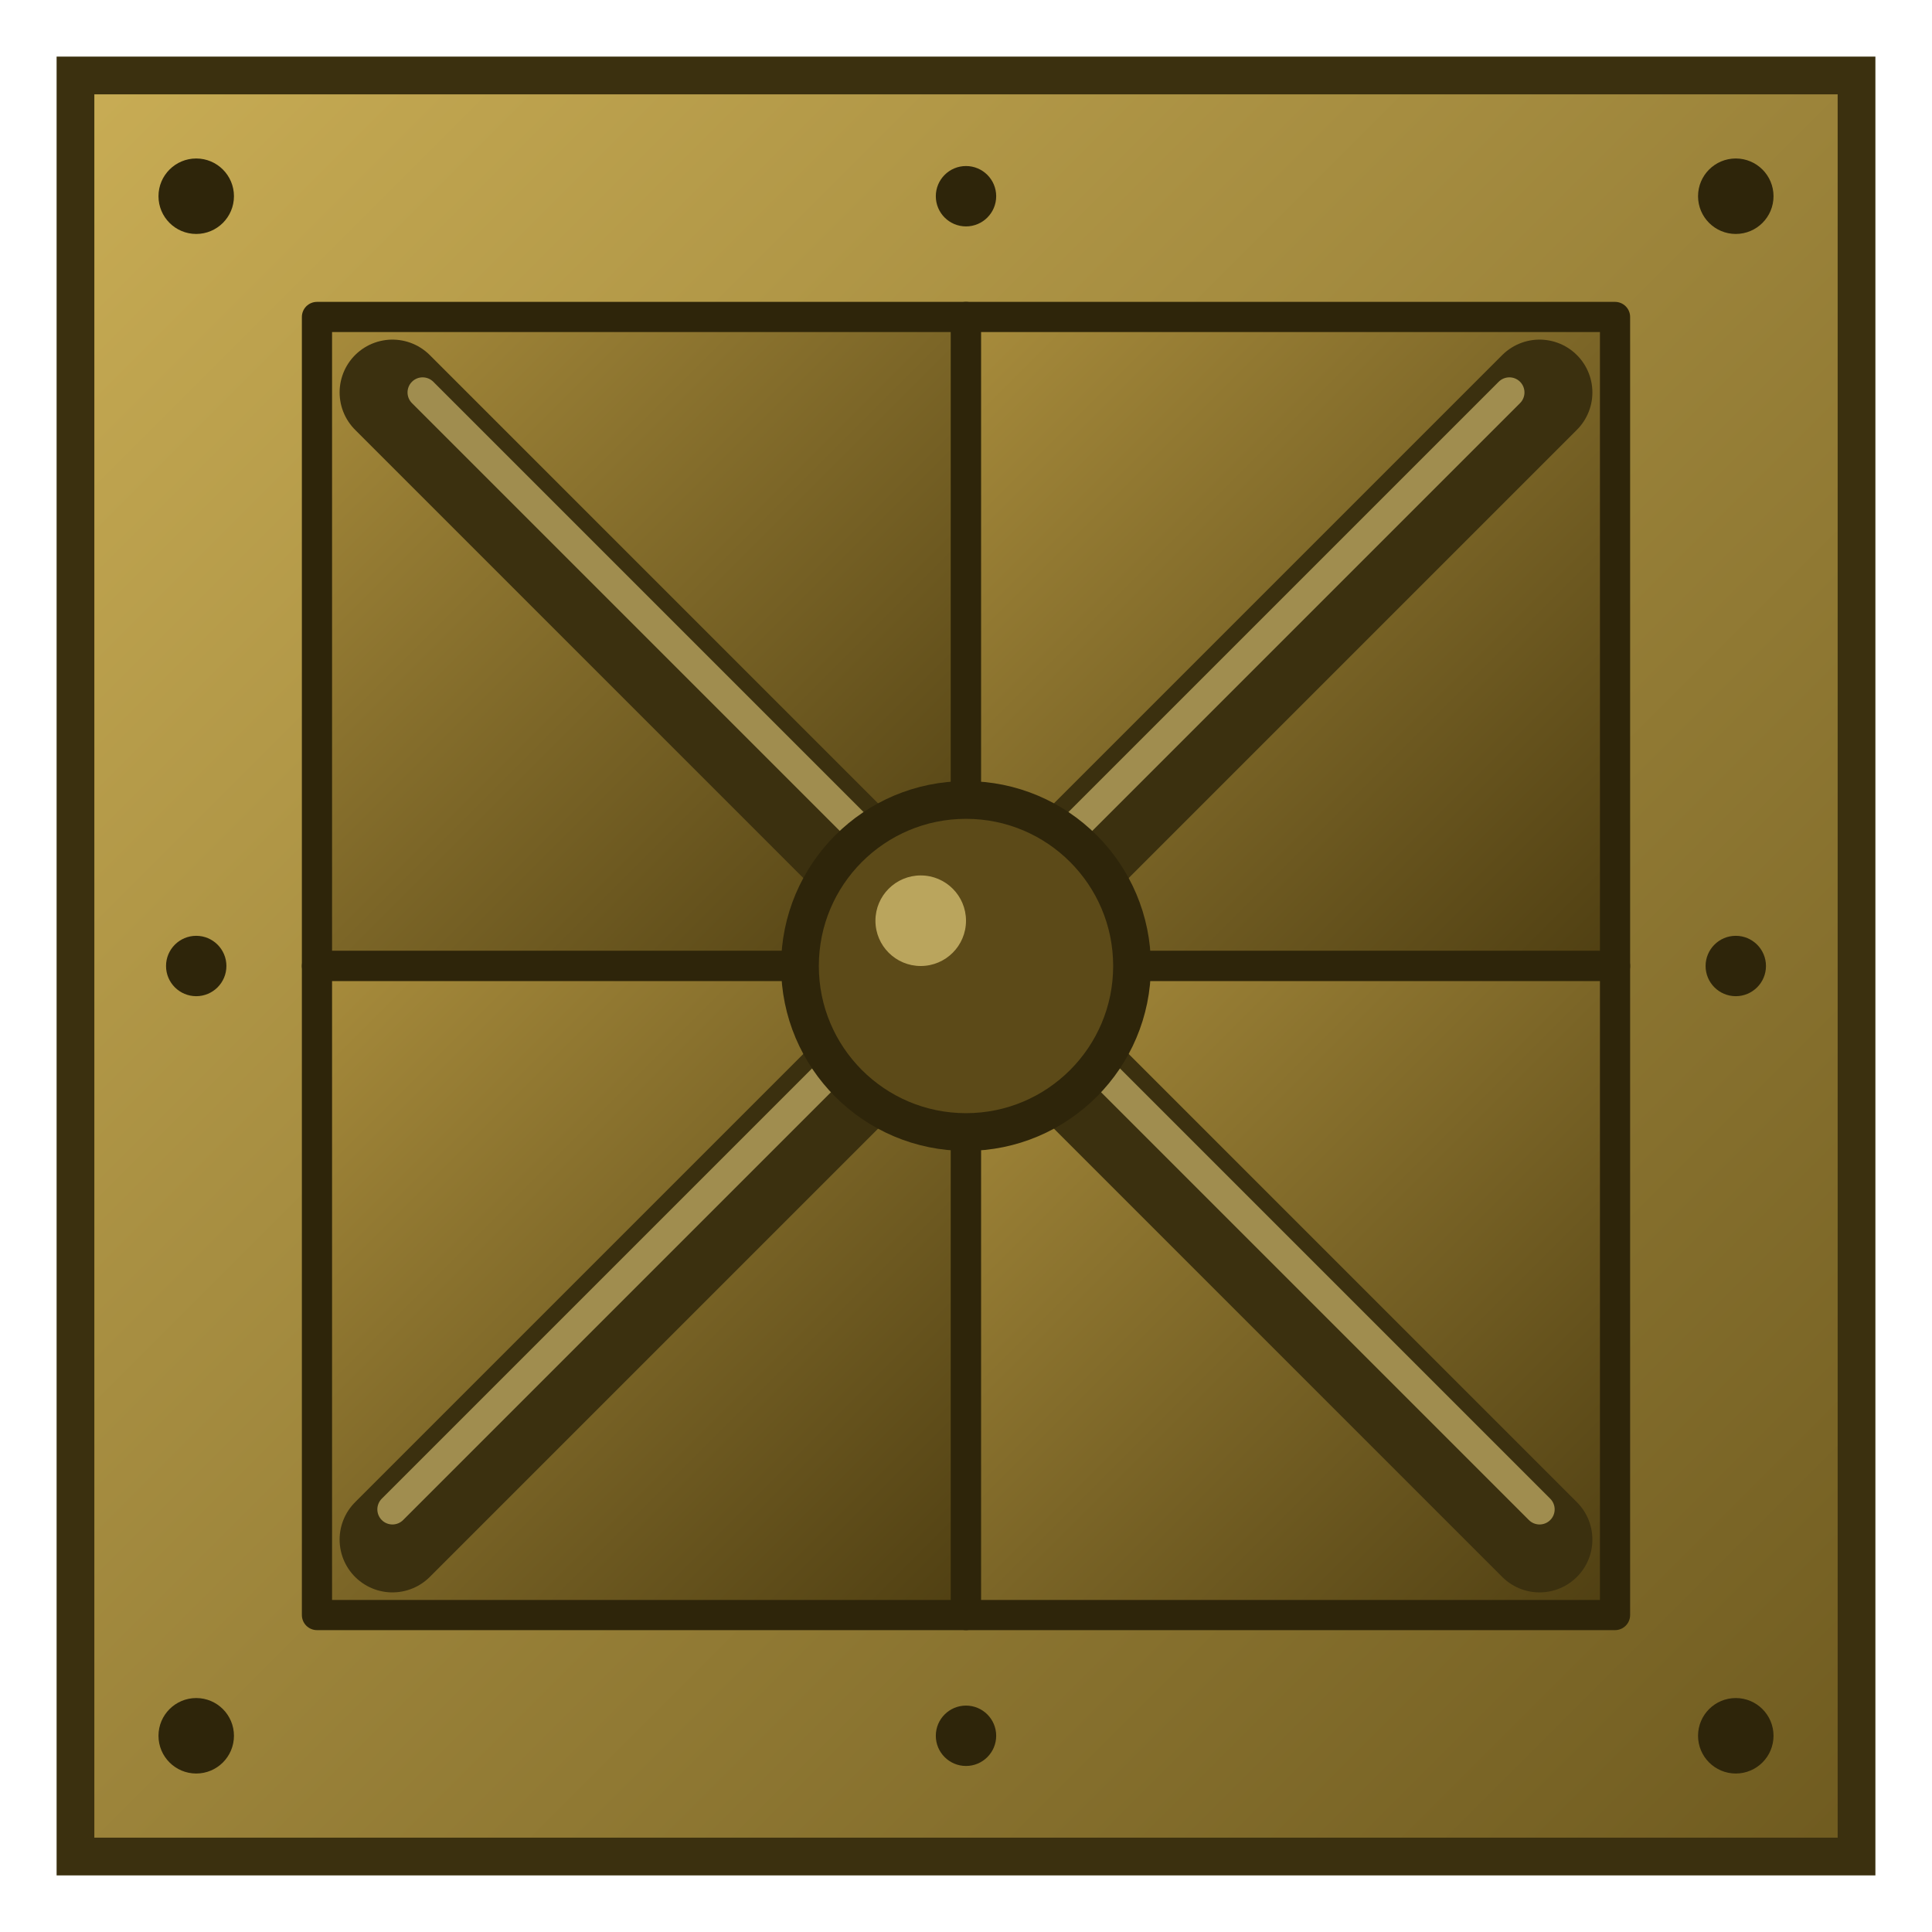
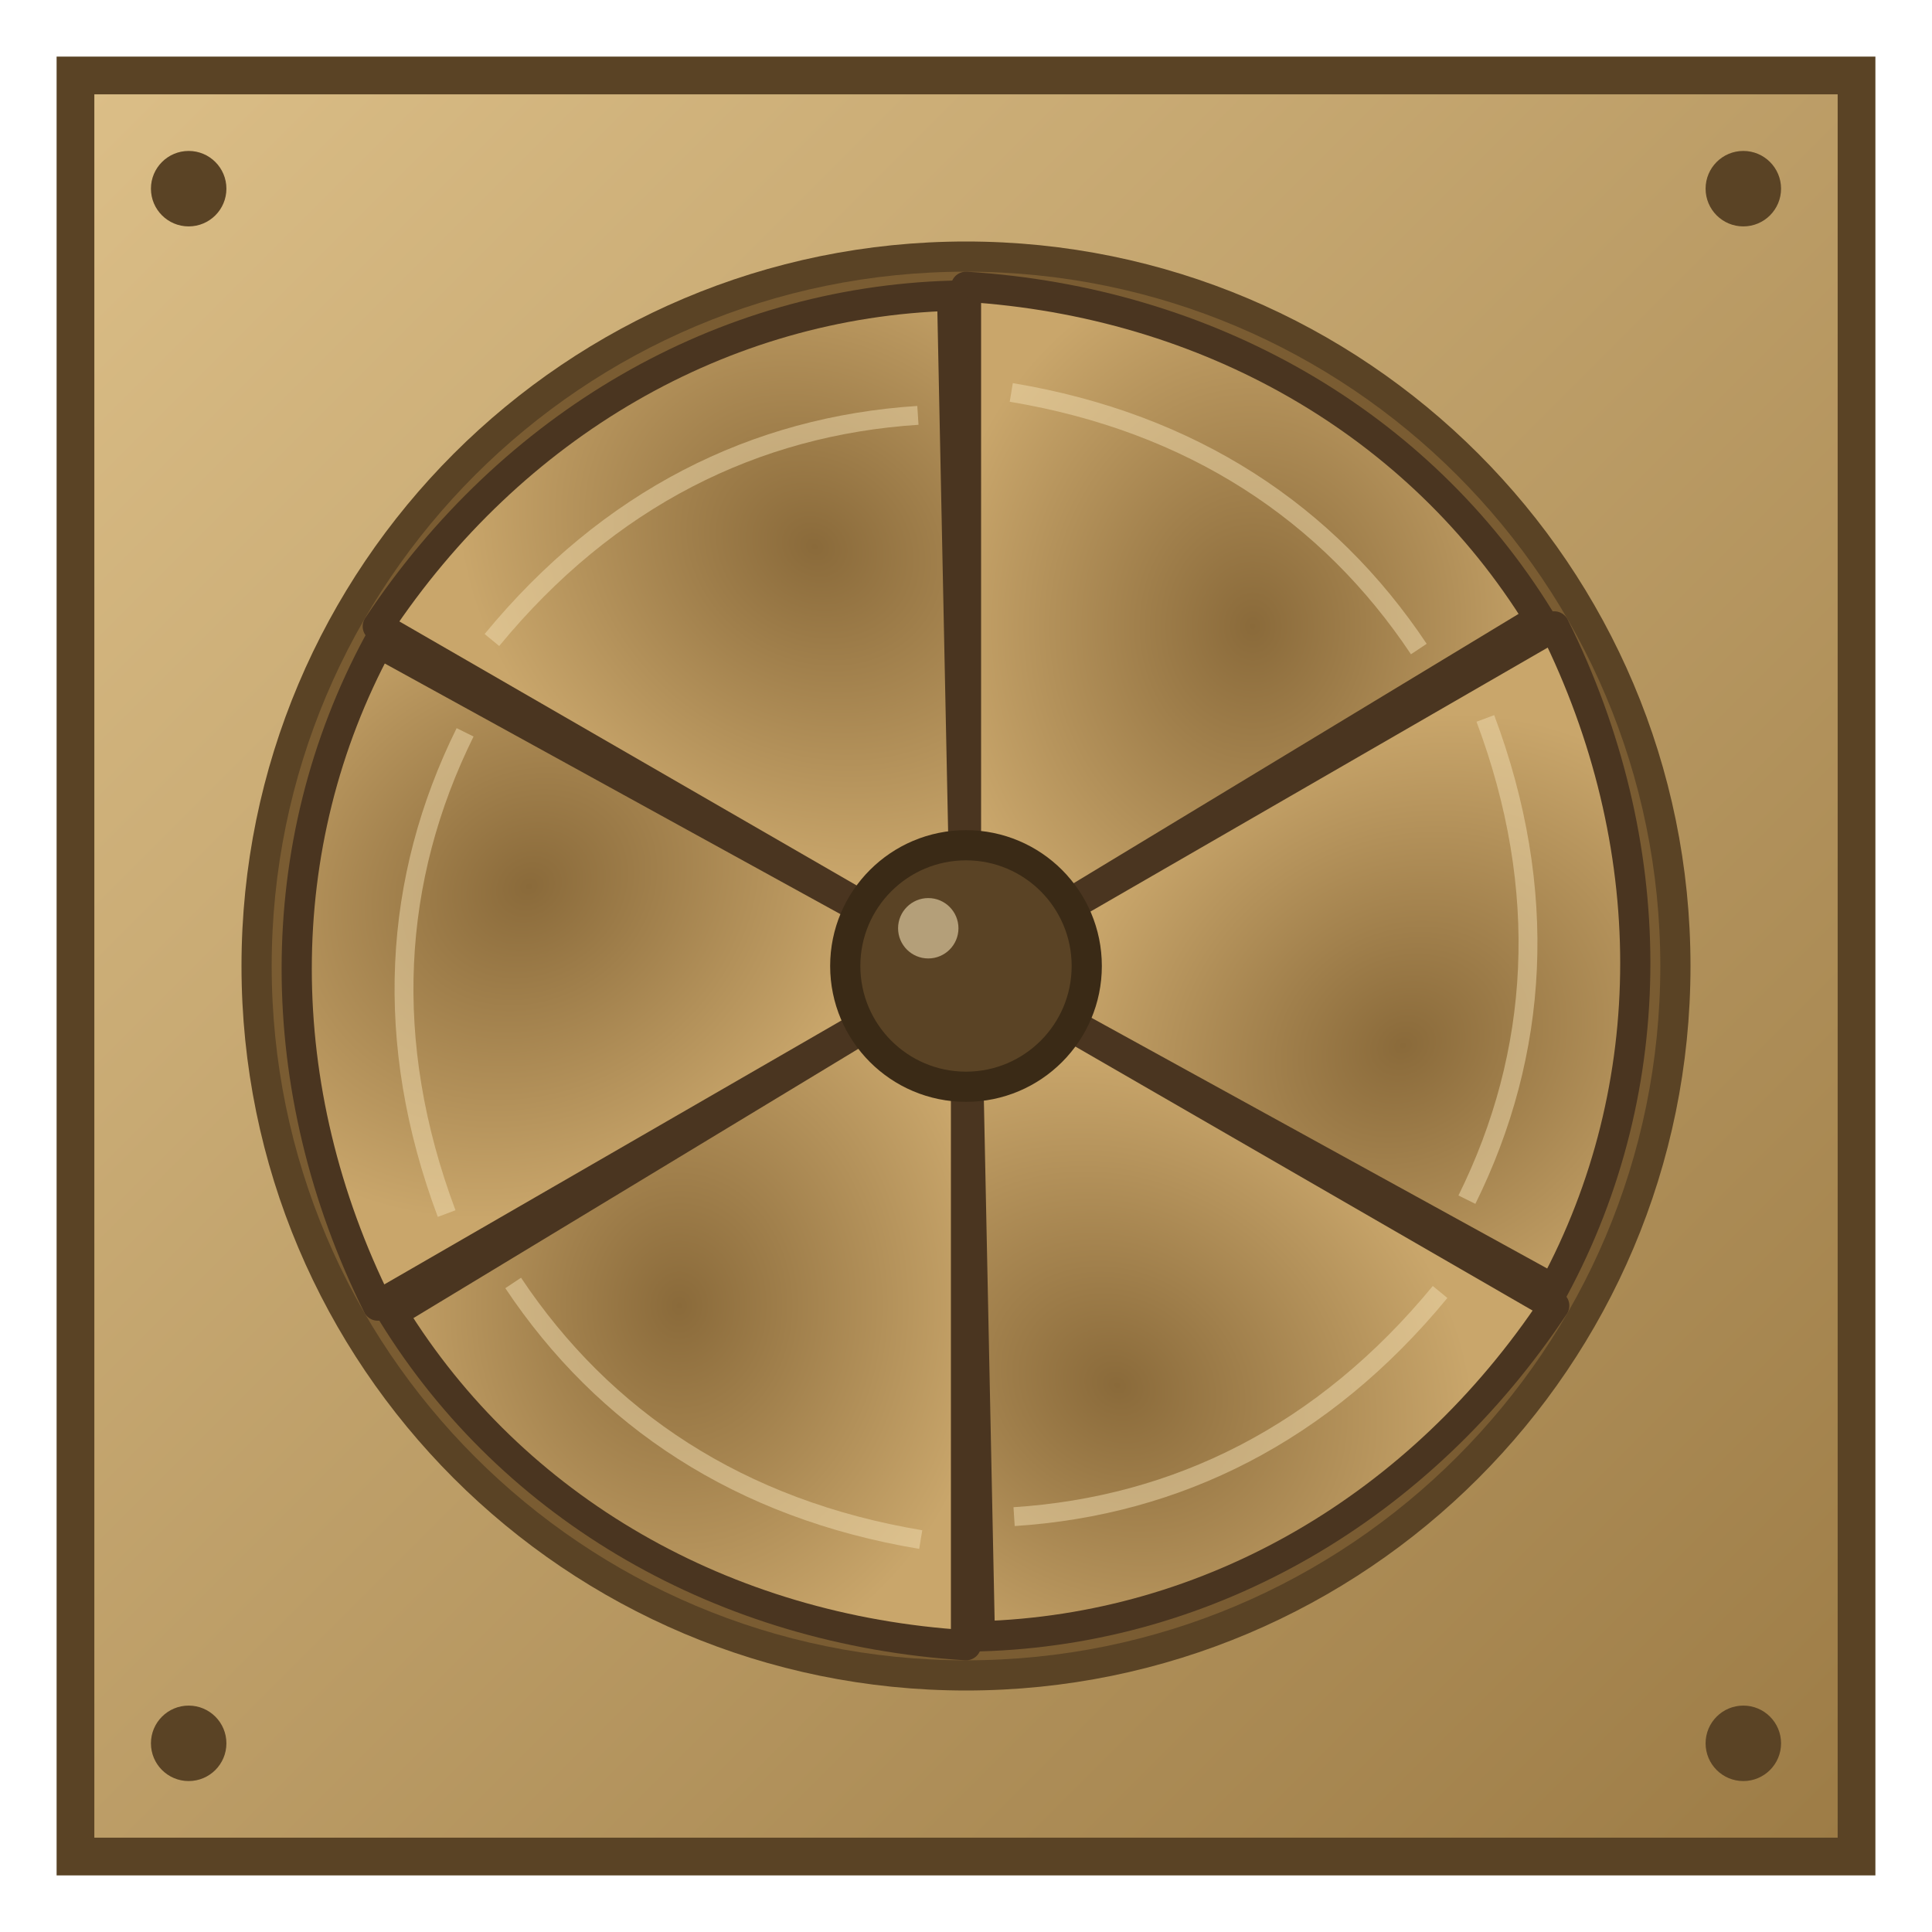
<svg xmlns="http://www.w3.org/2000/svg" viewBox="0 0 256 256" width="256" height="256">
  <defs>
-     <linearGradient id="cellulose" x1="0" y1="0" x2="1" y2="1">
-       <stop offset="0" stop-color="#c9ad55" />
-       <stop offset="1" stop-color="#6e5a1f" />
+     <linearGradient id="coat" x1="0" y1="0" x2="1" y2="1">
+       <stop offset="0" stop-color="#dcbf88" />
+       <stop offset="1" stop-color="#9c7b45" />
    </linearGradient>
-     <linearGradient id="plate" x1="0" y1="0" x2="1" y2="1">
-       <stop offset="0" stop-color="#a88c3c" />
-       <stop offset="1" stop-color="#4f3f12" />
-     </linearGradient>
+     <radialGradient id="petal" cx="50%" cy="50%" r="55%">
+       <stop offset="0" stop-color="#8a6a3a" />
+       <stop offset="1" stop-color="#c9a66b" />
+     </radialGradient>
  </defs>
-   <rect x="10" y="10" width="236" height="236" fill="url(#cellulose)" stroke="#3b300f" stroke-width="5" />
-   <g stroke="#2e250a" stroke-width="4" stroke-linejoin="round" fill="url(#plate)">
-     <path d="M42,42 H128 L128,128 L42,128 Z" />
-     <path d="M128,42 H214 V128 H128 Z" />
-     <path d="M42,128 H128 V214 H42 Z" />
-     <path d="M128,128 H214 V214 H128 Z" />
+   <rect x="10" y="10" width="236" height="236" fill="url(#coat)" stroke="#5a4325" stroke-width="5" />
+   <circle cx="128" cy="128" r="94" fill="#7a5c32" stroke="#5a4325" stroke-width="4" />
+   <g fill="url(#petal)" stroke="#4a3520" stroke-width="4" stroke-linejoin="round">
+     <path transform="rotate(0 128 128)" d="M128,128 L128,38 C160,40 188,56 204,82 Z" />
+     <path transform="rotate(60 128 128)" d="M128,128 L128,38 C160,40 188,56 204,82 Z" />
+     <path transform="rotate(120 128 128)" d="M128,128 L128,38 C160,40 188,56 204,82 Z" />
+     <path transform="rotate(180 128 128)" d="M128,128 L128,38 C160,40 188,56 204,82 Z" />
+     <path transform="rotate(240 128 128)" d="M128,128 L128,38 C160,40 188,56 204,82 Z" />
+     <path transform="rotate(300 128 128)" d="M128,128 L128,38 C160,40 188,56 204,82 Z" />
  </g>
-   <g stroke="#3b300f" stroke-width="14" stroke-linecap="round">
-     <line x1="52" y1="52" x2="204" y2="204" />
-     <line x1="204" y1="52" x2="52" y2="204" />
+   <g fill="none" stroke="#f0dcb0" stroke-width="2.5" opacity="0.5">
+     <path transform="rotate(0 128 128)" d="M134,52 C158,56 176,68 188,86" />
+     <path transform="rotate(60 128 128)" d="M134,52 C158,56 176,68 188,86" />
+     <path transform="rotate(120 128 128)" d="M134,52 C158,56 176,68 188,86" />
+     <path transform="rotate(180 128 128)" d="M134,52 C158,56 176,68 188,86" />
+     <path transform="rotate(240 128 128)" d="M134,52 C158,56 176,68 188,86" />
+     <path transform="rotate(300 128 128)" d="M134,52 C158,56 176,68 188,86" />
  </g>
-   <g stroke="#e3cc7a" stroke-width="4" stroke-linecap="round" opacity="0.6">
-     <line x1="56" y1="52" x2="204" y2="200" />
-     <line x1="200" y1="52" x2="52" y2="200" />
-   </g>
-   <circle cx="128" cy="128" r="22" fill="#5c4a18" stroke="#2e250a" stroke-width="5" />
-   <circle cx="122" cy="122" r="6" fill="#e3cc7a" opacity="0.7" />
-   <g fill="#2e250a">
-     <circle cx="26" cy="26" r="5" />
-     <circle cx="230" cy="26" r="5" />
-     <circle cx="26" cy="230" r="5" />
-     <circle cx="230" cy="230" r="5" />
-     <circle cx="128" cy="26" r="4" />
-     <circle cx="128" cy="230" r="4" />
-     <circle cx="26" cy="128" r="4" />
-     <circle cx="230" cy="128" r="4" />
+   <circle cx="128" cy="128" r="16" fill="#5a4325" stroke="#3a2a16" stroke-width="4" />
+   <circle cx="123" cy="123" r="4" fill="#f0dcb0" opacity="0.6" />
+   <g fill="#5a4325">
+     <circle cx="25" cy="25" r="5" />
+     <circle cx="231" cy="25" r="5" />
+     <circle cx="25" cy="231" r="5" />
+     <circle cx="231" cy="231" r="5" />
  </g>
</svg>
